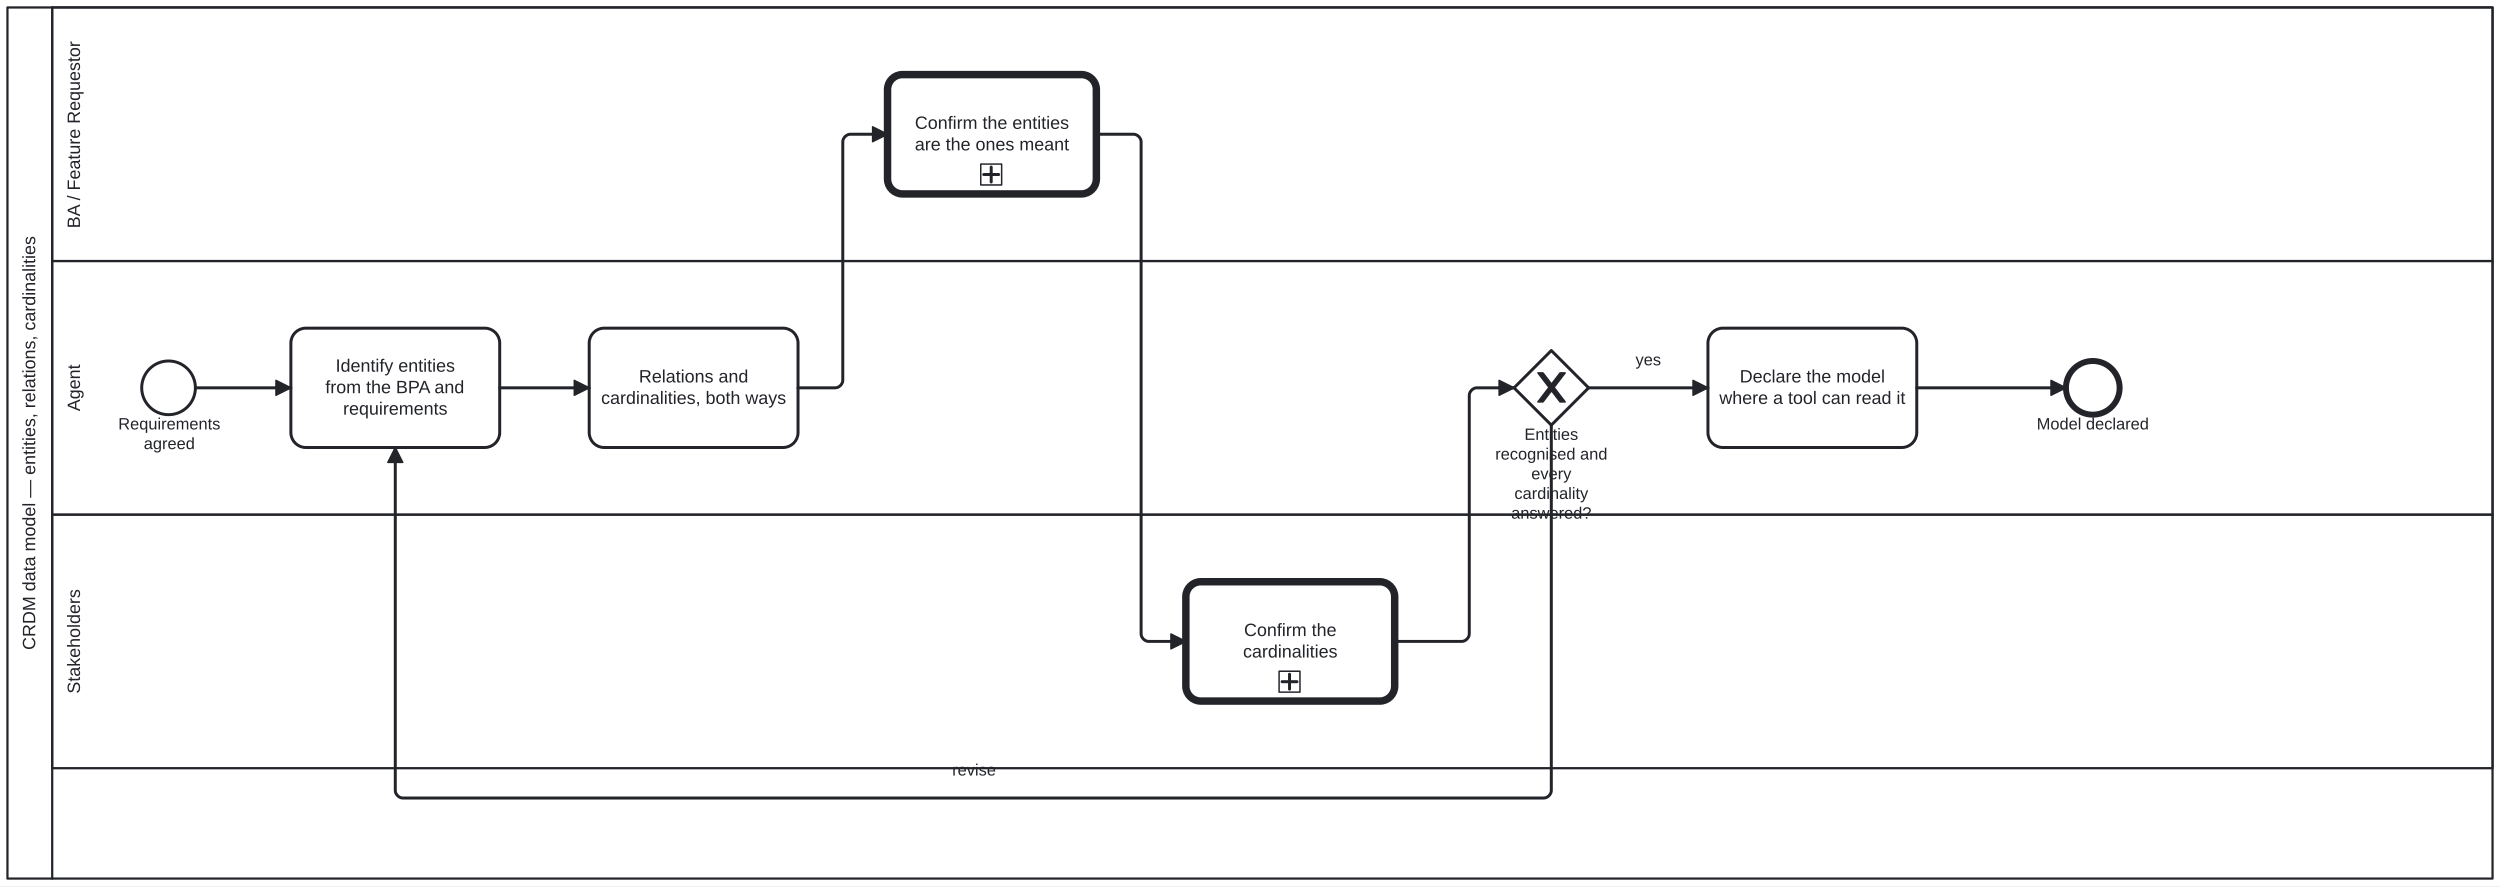
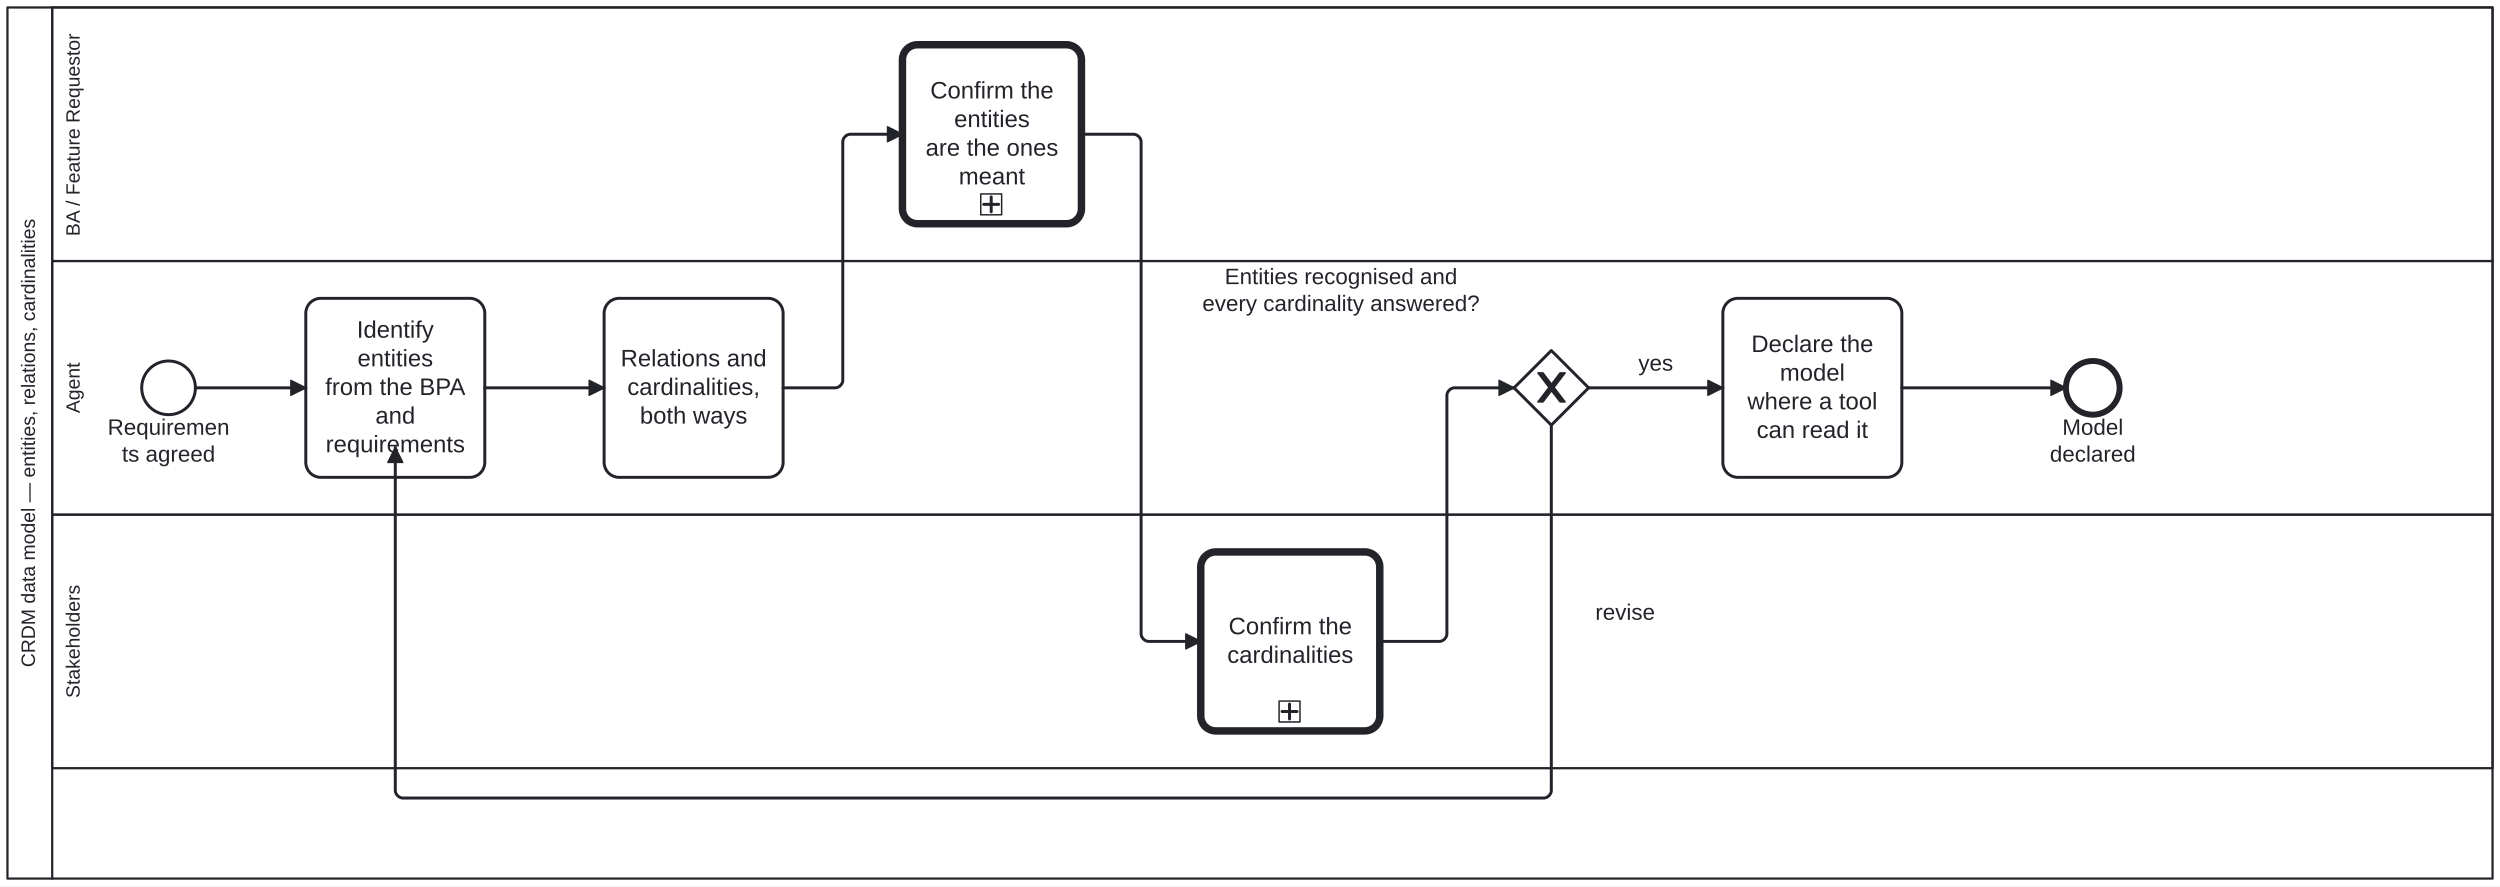
<svg xmlns="http://www.w3.org/2000/svg" width="100%" style="max-width:100%;height:auto" viewBox="155 75 1676 594" version="1.1">
  <rect x="155" y="75" width="1676" height="594" fill="#ffffff" />
  <g class="djs-group">
    <g class="djs-element djs-shape" data-element-id="Participant_Process_CRDM_DataModel" style="display: block;" transform="matrix(1 0 0 1 160 80)">
      <g class="djs-visual">
        <rect x="0" y="0" width="1666" height="584" rx="0" ry="0" style="stroke-linecap: round; stroke-linejoin: round; stroke: rgb(34, 36, 42); stroke-width: 1.5px; fill: white; fill-opacity: 0.95;" />
        <path style="fill: none; stroke-linecap: round; stroke-linejoin: round; stroke: rgb(34, 36, 42); stroke-width: 1.5px;" d="M30,0L30,584" />
-         <text lineHeight="1.2" class="djs-label" style="font-family: Arial, sans-serif; font-size: 12px; font-weight: normal; fill: rgb(34, 36, 42);" transform="matrix(-1.83697e-16 -1 1 -1.83697e-16 0 584)">
-           <tspan x="153.276" y="18.6">CRDM data model — entities, relations, cardinalities</tspan>
+         <text lineHeight="1.05" class="djs-label" transform="matrix(-1.83697e-16 -1 1 -1.83697e-16 0 584)" style="font-family: Arial, sans-serif; font-size: 13px; font-weight: normal; fill: rgb(34, 36, 42);">
+           <tspan x="141.716" y="18.413">CRDM data model — entities, relations, cardinalities</tspan>
        </text>
      </g>
      <rect class="djs-hit djs-hit-all" x="0" y="0" width="1666" height="584" style="fill: none; stroke-opacity: 0; stroke: white; stroke-width: 15px;" />
    </g>
    <g class="djs-children">
      <g class="djs-group">
        <g class="djs-element djs-shape" data-element-id="Lane_Stakeholders" style="display: block;" transform="matrix(1 0 0 1 190 420)">
          <g class="djs-visual">
            <rect x="0" y="0" width="1636" height="170" rx="0" ry="0" style="stroke-linecap: round; stroke-linejoin: round; stroke: rgb(34, 36, 42); stroke-width: 1.5px; fill: white; fill-opacity: 0.25;" />
-             <text lineHeight="1.2" class="djs-label" style="font-family: Arial, sans-serif; font-size: 12px; font-weight: normal; fill: rgb(34, 36, 42);" transform="matrix(-1.83697e-16 -1 1 -1.83697e-16 0 170)">
-               <tspan x="49.979" y="18.6">Stakeholders</tspan>
+             <text lineHeight="1.05" class="djs-label" transform="matrix(-1.83697e-16 -1 1 -1.83697e-16 0 170)" style="font-family: Arial, sans-serif; font-size: 13px; font-weight: normal; fill: rgb(34, 36, 42);">
+               <tspan x="47.06" y="18.413">Stakeholders</tspan>
            </text>
          </g>
          <rect class="djs-hit djs-hit-all" x="0" y="0" width="1636" height="170" style="fill: none; stroke-opacity: 0; stroke: white; stroke-width: 15px;" />
        </g>
      </g>
      <g class="djs-group">
        <g class="djs-element djs-shape" data-element-id="Lane_Agent" style="display: block;" transform="matrix(1 0 0 1 190 250)">
          <g class="djs-visual">
            <rect x="0" y="0" width="1636" height="170" rx="0" ry="0" style="stroke-linecap: round; stroke-linejoin: round; stroke: rgb(34, 36, 42); stroke-width: 1.5px; fill: white; fill-opacity: 0.25;" />
-             <text lineHeight="1.2" class="djs-label" style="font-family: Arial, sans-serif; font-size: 12px; font-weight: normal; fill: rgb(34, 36, 42);" transform="matrix(-1.83697e-16 -1 1 -1.83697e-16 0 170)">
-               <tspan x="69.32" y="18.6">Agent</tspan>
+             <text lineHeight="1.05" class="djs-label" transform="matrix(-1.83697e-16 -1 1 -1.83697e-16 0 170)" style="font-family: Arial, sans-serif; font-size: 13px; font-weight: normal; fill: rgb(34, 36, 42);">
+               <tspan x="68.014" y="18.413">Agent</tspan>
            </text>
          </g>
          <rect class="djs-hit djs-hit-all" x="0" y="0" width="1636" height="170" style="fill: none; stroke-opacity: 0; stroke: white; stroke-width: 15px;" />
        </g>
      </g>
      <g class="djs-group">
        <g class="djs-element djs-shape" data-element-id="Lane_BA" style="display: block;" transform="matrix(1 0 0 1 190 80)">
          <g class="djs-visual">
            <rect x="0" y="0" width="1636" height="170" rx="0" ry="0" style="stroke-linecap: round; stroke-linejoin: round; stroke: rgb(34, 36, 42); stroke-width: 1.5px; fill: white; fill-opacity: 0.25;" />
-             <text lineHeight="1.2" class="djs-label" style="font-family: Arial, sans-serif; font-size: 12px; font-weight: normal; fill: rgb(34, 36, 42);" transform="matrix(-1.83697e-16 -1 1 -1.83697e-16 0 170)">
-               <tspan x="21.968" y="18.6">BA / Feature Requestor</tspan>
+             <text lineHeight="1.05" class="djs-label" transform="matrix(-1.83697e-16 -1 1 -1.83697e-16 0 170)" style="font-family: Arial, sans-serif; font-size: 13px; font-weight: normal; fill: rgb(34, 36, 42);">
+               <tspan x="16.715" y="18.413">BA / Feature Requestor</tspan>
            </text>
          </g>
          <rect class="djs-hit djs-hit-all" x="0" y="0" width="1636" height="170" style="fill: none; stroke-opacity: 0; stroke: white; stroke-width: 15px;" />
        </g>
      </g>
      <g class="djs-group">
        <g class="djs-element djs-shape" data-element-id="Start_Process_CRDM_DataModel" style="display: block;" transform="matrix(1 0 0 1 250 317)">
          <g class="djs-visual">
            <circle cx="18" cy="18" r="18" style="stroke-linecap: round; stroke-linejoin: round; stroke: rgb(34, 36, 42); stroke-width: 2px; fill: white; fill-opacity: 0.95;" />
          </g>
          <rect class="djs-hit djs-hit-all" x="0" y="0" width="36" height="36" style="fill: none; stroke-opacity: 0; stroke: white; stroke-width: 15px;" />
        </g>
      </g>
      <g class="djs-group">
-         <g class="djs-element djs-shape" data-element-id="Start_Process_CRDM_DataModel_label" style="display: block;" transform="matrix(1 0 0 1 234 353)">
-           <g class="djs-visual">
-             <text lineHeight="1.2" class="djs-label" style="font-family: Arial, sans-serif; font-size: 11px; font-weight: normal; fill: rgb(34, 36, 42);">
-               <tspan x="0.262" y="9.9">Requirements</tspan>
-               <tspan x="17.374" y="23.1">agreed</tspan>
-             </text>
-           </g>
-           <rect class="djs-hit djs-hit-all" x="0" y="0" width="69" height="27" style="fill: none; stroke-opacity: 0; stroke: white; stroke-width: 15px;" />
-         </g>
-       </g>
-       <g class="djs-group">
-         <g class="djs-element djs-shape" data-element-id="A_Entities" style="display: block;" transform="matrix(1 0 0 1 350 295)">
-           <g class="djs-visual">
-             <rect x="0" y="0" width="140" height="80" rx="10" ry="10" style="stroke-linecap: round; stroke-linejoin: round; stroke: rgb(34, 36, 42); stroke-width: 2px; fill: white; fill-opacity: 0.95;" />
-             <text lineHeight="1.2" class="djs-label" style="font-family: Arial, sans-serif; font-size: 12px; font-weight: normal; fill: rgb(34, 36, 42);">
-               <tspan x="29.978" y="29.2">Identify entities</tspan>
-               <tspan x="23.087" y="43.6">from the BPA and </tspan>
-               <tspan x="34.984" y="58">requirements</tspan>
-             </text>
-           </g>
-           <rect class="djs-hit djs-hit-all" x="0" y="0" width="140" height="80" style="fill: none; stroke-opacity: 0; stroke: white; stroke-width: 15px;" />
-         </g>
-       </g>
-       <g class="djs-group">
-         <g class="djs-element djs-shape" data-element-id="A_Relations" style="display: block;" transform="matrix(1 0 0 1 550 295)">
-           <g class="djs-visual">
-             <rect x="0" y="0" width="140" height="80" rx="10" ry="10" style="stroke-linecap: round; stroke-linejoin: round; stroke: rgb(34, 36, 42); stroke-width: 2px; fill: white; fill-opacity: 0.95;" />
-             <text lineHeight="1.2" class="djs-label" style="font-family: Arial, sans-serif; font-size: 12px; font-weight: normal; fill: rgb(34, 36, 42);">
-               <tspan x="33.309" y="36.4">Relations and</tspan>
-               <tspan x="7.97" y="50.8">cardinalities, both ways</tspan>
-             </text>
-           </g>
-           <rect class="djs-hit djs-hit-all" x="0" y="0" width="140" height="80" style="fill: none; stroke-opacity: 0; stroke: white; stroke-width: 15px;" />
+         <g class="djs-element djs-shape" data-element-id="Start_Process_CRDM_DataModel_label" style="display: block;" transform="matrix(1 0 0 1 225 353)">
+           <g class="djs-visual">
+             <text lineHeight="1.2" class="djs-label" style="font-family: Arial, sans-serif; font-size: 15px; font-weight: normal; fill: rgb(34, 36, 42);">
+               <tspan x="2.146" y="13.5">Requiremen</tspan>
+               <tspan x="11.729" y="31.5">ts agreed</tspan>
+             </text>
+           </g>
+           <rect class="djs-hit djs-hit-all" x="0" y="0" width="86" height="36" style="fill: none; stroke-opacity: 0; stroke: white; stroke-width: 15px;" />
+         </g>
+       </g>
+       <g class="djs-group">
+         <g class="djs-element djs-shape" data-element-id="A_Entities" style="display: block;" transform="matrix(1 0 0 1 360 275)">
+           <g class="djs-visual">
+             <rect x="0" y="0" width="120" height="120" rx="10" ry="10" style="stroke-linecap: round; stroke-linejoin: round; stroke: rgb(34, 36, 42); stroke-width: 2px; fill: white; fill-opacity: 0.95;" />
+             <text lineHeight="1.2" class="djs-label" style="font-family: Arial, sans-serif; font-size: 16px; font-weight: normal; fill: rgb(34, 36, 42);">
+               <tspan x="34.207" y="26.4">Identify </tspan>
+               <tspan x="34.652" y="45.6">entities</tspan>
+               <tspan x="13.02" y="64.8">from the BPA </tspan>
+               <tspan x="46.652" y="84">and </tspan>
+               <tspan x="13.312" y="103.2">requirements</tspan>
+             </text>
+           </g>
+           <rect class="djs-hit djs-hit-all" x="0" y="0" width="120" height="120" style="fill: none; stroke-opacity: 0; stroke: white; stroke-width: 15px;" />
+         </g>
+       </g>
+       <g class="djs-group">
+         <g class="djs-element djs-shape" data-element-id="A_Relations" style="display: block;" transform="matrix(1 0 0 1 560 275)">
+           <g class="djs-visual">
+             <rect x="0" y="0" width="120" height="120" rx="10" ry="10" style="stroke-linecap: round; stroke-linejoin: round; stroke: rgb(34, 36, 42); stroke-width: 2px; fill: white; fill-opacity: 0.95;" />
+             <text lineHeight="1.2" class="djs-label" style="font-family: Arial, sans-serif; font-size: 16px; font-weight: normal; fill: rgb(34, 36, 42);">
+               <tspan x="11.078" y="45.6">Relations and</tspan>
+               <tspan x="15.535" y="64.8">cardinalities, </tspan>
+               <tspan x="23.98" y="84">both ways</tspan>
+             </text>
+           </g>
+           <rect class="djs-hit djs-hit-all" x="0" y="0" width="120" height="120" style="fill: none; stroke-opacity: 0; stroke: white; stroke-width: 15px;" />
        </g>
      </g>
      <g class="djs-group">
        <a class="fa-subprocess-link" href="https://litlfred.github.io/folio-assistant/cat-harness/process/Process_AskThePerson" target="_top">
-           <g class="djs-element djs-shape" data-element-id="BA_ConfirmEntities" style="display: block;" transform="matrix(1 0 0 1 750 125)">
+           <g class="djs-element djs-shape" data-element-id="BA_ConfirmEntities" style="display: block;" transform="matrix(1 0 0 1 760 105)">
            <g class="djs-visual">
-               <rect x="0" y="0" width="140" height="80" rx="10" ry="10" style="stroke-linecap: round; stroke-linejoin: round; stroke: rgb(34, 36, 42); stroke-width: 5px; fill: white; fill-opacity: 0.95;" />
-               <text lineHeight="1.2" class="djs-label" style="font-family: Arial, sans-serif; font-size: 12px; font-weight: normal; fill: rgb(34, 36, 42);">
-                 <tspan x="18.312" y="36.4">Confirm the entities</tspan>
-                 <tspan x="18.3" y="50.8">are the ones meant</tspan>
+               <rect x="0" y="0" width="120" height="120" rx="10" ry="10" style="stroke-linecap: round; stroke-linejoin: round; stroke: rgb(34, 36, 42); stroke-width: 5px; fill: white; fill-opacity: 0.95;" />
+               <text lineHeight="1.2" class="djs-label" style="font-family: Arial, sans-serif; font-size: 16px; font-weight: normal; fill: rgb(34, 36, 42);">
+                 <tspan x="18.652" y="36">Confirm the </tspan>
+                 <tspan x="34.652" y="55.2">entities</tspan>
+                 <tspan x="15.523" y="74.4">are the ones </tspan>
+                 <tspan x="37.766" y="93.6">meant</tspan>
              </text>
-               <rect x="0" y="0" width="14" height="14" rx="0" ry="0" style="stroke-linecap: round; stroke-linejoin: round; stroke: rgb(34, 36, 42); stroke-width: 1px; fill: white;" transform="matrix(1 0 0 1 62.5 60)" />
-               <path data-marker="sub-process" d="m62.5,60 m 7,2 l 0,10 m -5,-5 l 10,0" style="fill: white; stroke-linecap: round; stroke-linejoin: round; stroke: rgb(34, 36, 42); stroke-width: 2px;" />
+               <rect x="0" y="0" width="14" height="14" rx="0" ry="0" style="stroke-linecap: round; stroke-linejoin: round; stroke: rgb(34, 36, 42); stroke-width: 1px; fill: white;" transform="matrix(1 0 0 1 52.5 100)" />
+               <path data-marker="sub-process" d="m52.5,100 m 7,2 l 0,10 m -5,-5 l 10,0" style="fill: white; stroke-linecap: round; stroke-linejoin: round; stroke: rgb(34, 36, 42); stroke-width: 2px;" />
            </g>
-             <rect class="djs-hit djs-hit-all" x="0" y="0" width="140" height="80" style="fill: none; stroke-opacity: 0; stroke: white; stroke-width: 15px;" />
+             <rect class="djs-hit djs-hit-all" x="0" y="0" width="120" height="120" style="fill: none; stroke-opacity: 0; stroke: white; stroke-width: 15px;" />
          </g>
        </a>
      </g>
      <g class="djs-group">
        <a class="fa-subprocess-link" href="https://litlfred.github.io/folio-assistant/cat-harness/process/Process_AskThePerson" target="_top">
-           <g class="djs-element djs-shape" data-element-id="S_ConfirmCardinality" style="display: block;" transform="matrix(1 0 0 1 950 465)">
+           <g class="djs-element djs-shape" data-element-id="S_ConfirmCardinality" style="display: block;" transform="matrix(1 0 0 1 960 445)">
            <g class="djs-visual">
-               <rect x="0" y="0" width="140" height="80" rx="10" ry="10" style="stroke-linecap: round; stroke-linejoin: round; stroke: rgb(34, 36, 42); stroke-width: 5px; fill: white; fill-opacity: 0.95;" />
-               <text lineHeight="1.2" class="djs-label" style="font-family: Arial, sans-serif; font-size: 12px; font-weight: normal; fill: rgb(34, 36, 42);">
-                 <tspan x="38.989" y="36.4">Confirm the</tspan>
-                 <tspan x="38.318" y="50.8">cardinalities</tspan>
+               <rect x="0" y="0" width="120" height="120" rx="10" ry="10" style="stroke-linecap: round; stroke-linejoin: round; stroke: rgb(34, 36, 42); stroke-width: 5px; fill: white; fill-opacity: 0.95;" />
+               <text lineHeight="1.2" class="djs-label" style="font-family: Arial, sans-serif; font-size: 16px; font-weight: normal; fill: rgb(34, 36, 42);">
+                 <tspan x="18.652" y="55.2">Confirm the</tspan>
+                 <tspan x="17.758" y="74.4">cardinalities</tspan>
              </text>
-               <rect x="0" y="0" width="14" height="14" rx="0" ry="0" style="stroke-linecap: round; stroke-linejoin: round; stroke: rgb(34, 36, 42); stroke-width: 1px; fill: white;" transform="matrix(1 0 0 1 62.5 60)" />
-               <path data-marker="sub-process" d="m62.5,60 m 7,2 l 0,10 m -5,-5 l 10,0" style="fill: white; stroke-linecap: round; stroke-linejoin: round; stroke: rgb(34, 36, 42); stroke-width: 2px;" />
+               <rect x="0" y="0" width="14" height="14" rx="0" ry="0" style="stroke-linecap: round; stroke-linejoin: round; stroke: rgb(34, 36, 42); stroke-width: 1px; fill: white;" transform="matrix(1 0 0 1 52.5 100)" />
+               <path data-marker="sub-process" d="m52.5,100 m 7,2 l 0,10 m -5,-5 l 10,0" style="fill: white; stroke-linecap: round; stroke-linejoin: round; stroke: rgb(34, 36, 42); stroke-width: 2px;" />
            </g>
-             <rect class="djs-hit djs-hit-all" x="0" y="0" width="140" height="80" style="fill: none; stroke-opacity: 0; stroke: white; stroke-width: 15px;" />
+             <rect class="djs-hit djs-hit-all" x="0" y="0" width="120" height="120" style="fill: none; stroke-opacity: 0; stroke: white; stroke-width: 15px;" />
          </g>
        </a>
      </g>
      <g class="djs-group">
        <g class="djs-element djs-shape" data-element-id="GW_Model" style="display: block;" transform="matrix(1 0 0 1 1170 310)">
          <g class="djs-visual">
            <polygon points="25,0 50,25 25,50 0,25" style="stroke-linecap: round; stroke-linejoin: round; stroke: rgb(34, 36, 42); stroke-width: 2px; fill: white; fill-opacity: 0.95;" />
            <path d="m 16,15 7.429,9.714 -7.429,9.714 3.429,0 5.714,-7.464 5.714,7.464 3.429,0 -7.429,-9.714 7.429,-9.714 -3.429,0 -5.714,7.464 -5.714,-7.464 -3.429,0 z" style="fill: rgb(34, 36, 42); stroke-linecap: round; stroke-linejoin: round; stroke: rgb(34, 36, 42); stroke-width: 1px;" />
          </g>
          <rect class="djs-hit djs-hit-all" x="0" y="0" width="50" height="50" style="fill: none; stroke-opacity: 0; stroke: white; stroke-width: 15px;" />
        </g>
      </g>
      <g class="djs-group">
-         <g class="djs-element djs-shape" data-element-id="GW_Model_label" style="display: block;" transform="matrix(1 0 0 1 1155 360)">
-           <g class="djs-visual">
-             <text lineHeight="1.2" class="djs-label" style="font-family: Arial, sans-serif; font-size: 11px; font-weight: normal; fill: rgb(34, 36, 42);">
-               <tspan x="21.964" y="9.9">Entities </tspan>
-               <tspan x="2.389" y="23.1">recognised and</tspan>
-               <tspan x="26.551" y="36.3">every </tspan>
-               <tspan x="15.239" y="49.5">cardinality </tspan>
-               <tspan x="13.094" y="62.7">answered?</tspan>
-             </text>
-           </g>
-           <rect class="djs-hit djs-hit-all" x="0" y="0" width="80" height="53" style="fill: none; stroke-opacity: 0; stroke: white; stroke-width: 15px;" />
-         </g>
-       </g>
-       <g class="djs-group">
-         <g class="djs-element djs-shape" data-element-id="A_Declare" style="display: block;" transform="matrix(1 0 0 1 1300 295)">
-           <g class="djs-visual">
-             <rect x="0" y="0" width="140" height="80" rx="10" ry="10" style="stroke-linecap: round; stroke-linejoin: round; stroke: rgb(34, 36, 42); stroke-width: 2px; fill: white; fill-opacity: 0.95;" />
-             <text lineHeight="1.2" class="djs-label" style="font-family: Arial, sans-serif; font-size: 12px; font-weight: normal; fill: rgb(34, 36, 42);">
-               <tspan x="21.309" y="36.4">Declare the model</tspan>
-               <tspan x="7.63" y="50.8">where a tool can read it</tspan>
-             </text>
-           </g>
-           <rect class="djs-hit djs-hit-all" x="0" y="0" width="140" height="80" style="fill: none; stroke-opacity: 0; stroke: white; stroke-width: 15px;" />
+         <g class="djs-element djs-shape" data-element-id="GW_Model_label" style="display: block;" transform="matrix(1 0 0 1 961 252)">
+           <g class="djs-visual">
+             <text lineHeight="1.2" class="djs-label" style="font-family: Arial, sans-serif; font-size: 15px; font-weight: normal; fill: rgb(34, 36, 42);">
+               <tspan x="15.034" y="13.5">Entities recognised and</tspan>
+               <tspan x="0.037" y="31.5">every cardinality answered?</tspan>
+             </text>
+           </g>
+           <rect class="djs-hit djs-hit-all" x="0" y="0" width="186" height="36" style="fill: none; stroke-opacity: 0; stroke: white; stroke-width: 15px;" />
+         </g>
+       </g>
+       <g class="djs-group">
+         <g class="djs-element djs-shape" data-element-id="A_Declare" style="display: block;" transform="matrix(1 0 0 1 1310 275)">
+           <g class="djs-visual">
+             <rect x="0" y="0" width="120" height="120" rx="10" ry="10" style="stroke-linecap: round; stroke-linejoin: round; stroke: rgb(34, 36, 42); stroke-width: 2px; fill: white; fill-opacity: 0.95;" />
+             <text lineHeight="1.2" class="djs-label" style="font-family: Arial, sans-serif; font-size: 16px; font-weight: normal; fill: rgb(34, 36, 42);">
+               <tspan x="19.09" y="36">Declare the </tspan>
+               <tspan x="38.211" y="55.2">model</tspan>
+               <tspan x="16.418" y="74.4">where a tool </tspan>
+               <tspan x="22.645" y="93.6">can read it</tspan>
+             </text>
+           </g>
+           <rect class="djs-hit djs-hit-all" x="0" y="0" width="120" height="120" style="fill: none; stroke-opacity: 0; stroke: white; stroke-width: 15px;" />
        </g>
      </g>
      <g class="djs-group">
        <g class="djs-element djs-shape" data-element-id="End_Process_CRDM_DataModel" style="display: block;" transform="matrix(1 0 0 1 1540 317)">
          <g class="djs-visual">
            <circle cx="18" cy="18" r="18" style="stroke-linecap: round; stroke-linejoin: round; stroke: rgb(34, 36, 42); stroke-width: 4px; fill: white; fill-opacity: 0.95;" />
          </g>
          <rect class="djs-hit djs-hit-all" x="0" y="0" width="36" height="36" style="fill: none; stroke-opacity: 0; stroke: white; stroke-width: 15px;" />
        </g>
      </g>
      <g class="djs-group">
-         <g class="djs-element djs-shape" data-element-id="End_Process_CRDM_DataModel_label" style="display: block;" transform="matrix(1 0 0 1 1520 353)">
-           <g class="djs-visual">
-             <text lineHeight="1.2" class="djs-label" style="font-family: Arial, sans-serif; font-size: 11px; font-weight: normal; fill: rgb(34, 36, 42);">
-               <tspan x="0.394" y="9.9">Model declared</tspan>
-             </text>
-           </g>
-           <rect class="djs-hit djs-hit-all" x="0" y="0" width="76" height="14" style="fill: none; stroke-opacity: 0; stroke: white; stroke-width: 15px;" />
+         <g class="djs-element djs-shape" data-element-id="End_Process_CRDM_DataModel_label" style="display: block;" transform="matrix(1 0 0 1 1529 353)">
+           <g class="djs-visual">
+             <text lineHeight="1.2" class="djs-label" style="font-family: Arial, sans-serif; font-size: 15px; font-weight: normal; fill: rgb(34, 36, 42);">
+               <tspan x="8.573" y="13.5">Model </tspan>
+               <tspan x="0.23" y="31.5">declared</tspan>
+             </text>
+           </g>
+           <rect class="djs-hit djs-hit-all" x="0" y="0" width="58" height="36" style="fill: none; stroke-opacity: 0; stroke: white; stroke-width: 15px;" />
        </g>
      </g>
      <g class="djs-group">
        <g class="djs-element djs-connection" data-element-id="SF_Process_CRDM_DataModel_1" style="display: block;">
          <g class="djs-visual">
            <defs>
              <marker id="folio-marker-1" viewBox="0 0 20 20" refX="11" refY="10" markerWidth="10" markerHeight="10" orient="auto">
                <path d="M 1 5 L 11 10 L 1 15 Z" style="stroke-linecap: round; stroke-linejoin: round; stroke: rgb(34, 36, 42); stroke-width: 1px; fill: rgb(34, 36, 42);" />
              </marker>
            </defs>
-             <path data-corner-radius="5" style="fill: none; stroke-linecap: round; stroke-linejoin: round; stroke: rgb(34, 36, 42); stroke-width: 2px; marker-end: url('#folio-marker-1');" d="M286,335L350,335" />
-           </g>
-           <path d="M286,335L350,335" class="djs-hit djs-hit-stroke" style="fill: none; stroke-opacity: 0; stroke: white; stroke-width: 15px;" />
+             <path data-corner-radius="5" style="fill: none; stroke-linecap: round; stroke-linejoin: round; stroke: rgb(34, 36, 42); stroke-width: 2px; marker-end: url('#folio-marker-1');" d="M286,335L360,335" />
+           </g>
+           <path d="M286,335L360,335" class="djs-hit djs-hit-stroke" style="fill: none; stroke-opacity: 0; stroke: white; stroke-width: 15px;" />
        </g>
      </g>
      <g class="djs-group">
        <g class="djs-element djs-connection" data-element-id="SF_Process_CRDM_DataModel_2" style="display: block;">
          <g class="djs-visual">
            <defs>
              <marker id="folio-marker-2" viewBox="0 0 20 20" refX="11" refY="10" markerWidth="10" markerHeight="10" orient="auto">
                <path d="M 1 5 L 11 10 L 1 15 Z" style="stroke-linecap: round; stroke-linejoin: round; stroke: rgb(34, 36, 42); stroke-width: 1px; fill: rgb(34, 36, 42);" />
              </marker>
            </defs>
-             <path data-corner-radius="5" style="fill: none; stroke-linecap: round; stroke-linejoin: round; stroke: rgb(34, 36, 42); stroke-width: 2px; marker-end: url('#folio-marker-2');" d="M490,335L550,335" />
-           </g>
-           <path d="M490,335L550,335" class="djs-hit djs-hit-stroke" style="fill: none; stroke-opacity: 0; stroke: white; stroke-width: 15px;" />
+             <path data-corner-radius="5" style="fill: none; stroke-linecap: round; stroke-linejoin: round; stroke: rgb(34, 36, 42); stroke-width: 2px; marker-end: url('#folio-marker-2');" d="M480,335L560,335" />
+           </g>
+           <path d="M480,335L560,335" class="djs-hit djs-hit-stroke" style="fill: none; stroke-opacity: 0; stroke: white; stroke-width: 15px;" />
        </g>
      </g>
      <g class="djs-group">
        <g class="djs-element djs-connection" data-element-id="SF_Process_CRDM_DataModel_3" style="display: block;">
          <g class="djs-visual">
            <defs>
              <marker id="folio-marker-3" viewBox="0 0 20 20" refX="11" refY="10" markerWidth="10" markerHeight="10" orient="auto">
                <path d="M 1 5 L 11 10 L 1 15 Z" style="stroke-linecap: round; stroke-linejoin: round; stroke: rgb(34, 36, 42); stroke-width: 1px; fill: rgb(34, 36, 42);" />
              </marker>
            </defs>
-             <path data-corner-radius="5" style="fill: none; stroke-linecap: round; stroke-linejoin: round; stroke: rgb(34, 36, 42); stroke-width: 2px; marker-end: url('#folio-marker-3');" d="M690,335L715,335C717.5,335,720,332.5,720,330L720,170C720,167.5,722.5,165,725,165L750,165" />
-           </g>
-           <path d="M690,335L720,335L720,165L750,165" class="djs-hit djs-hit-stroke" style="fill: none; stroke-opacity: 0; stroke: white; stroke-width: 15px;" />
+             <path data-corner-radius="5" style="fill: none; stroke-linecap: round; stroke-linejoin: round; stroke: rgb(34, 36, 42); stroke-width: 2px; marker-end: url('#folio-marker-3');" d="M680,335L715,335C717.5,335,720,332.5,720,330L720,170C720,167.5,722.5,165,725,165L760,165" />
+           </g>
+           <path d="M680,335L720,335L720,165L760,165" class="djs-hit djs-hit-stroke" style="fill: none; stroke-opacity: 0; stroke: white; stroke-width: 15px;" />
        </g>
      </g>
      <g class="djs-group">
        <g class="djs-element djs-connection" data-element-id="SF_Process_CRDM_DataModel_4" style="display: block;">
          <g class="djs-visual">
            <defs>
              <marker id="folio-marker-4" viewBox="0 0 20 20" refX="11" refY="10" markerWidth="10" markerHeight="10" orient="auto">
                <path d="M 1 5 L 11 10 L 1 15 Z" style="stroke-linecap: round; stroke-linejoin: round; stroke: rgb(34, 36, 42); stroke-width: 1px; fill: rgb(34, 36, 42);" />
              </marker>
            </defs>
-             <path data-corner-radius="5" style="fill: none; stroke-linecap: round; stroke-linejoin: round; stroke: rgb(34, 36, 42); stroke-width: 2px; marker-end: url('#folio-marker-4');" d="M890,165L915,165C917.5,165,920,167.5,920,170L920,500C920,502.5,922.5,505,925,505L950,505" />
-           </g>
-           <path d="M890,165L920,165L920,505L950,505" class="djs-hit djs-hit-stroke" style="fill: none; stroke-opacity: 0; stroke: white; stroke-width: 15px;" />
+             <path data-corner-radius="5" style="fill: none; stroke-linecap: round; stroke-linejoin: round; stroke: rgb(34, 36, 42); stroke-width: 2px; marker-end: url('#folio-marker-4');" d="M880,165L915,165C917.5,165,920,167.5,920,170L920,500C920,502.5,922.5,505,925,505L960,505" />
+           </g>
+           <path d="M880,165L920,165L920,505L960,505" class="djs-hit djs-hit-stroke" style="fill: none; stroke-opacity: 0; stroke: white; stroke-width: 15px;" />
        </g>
      </g>
      <g class="djs-group">
        <g class="djs-element djs-connection" data-element-id="SF_Process_CRDM_DataModel_5" style="display: block;">
          <g class="djs-visual">
            <defs>
              <marker id="folio-marker-5" viewBox="0 0 20 20" refX="11" refY="10" markerWidth="10" markerHeight="10" orient="auto">
                <path d="M 1 5 L 11 10 L 1 15 Z" style="stroke-linecap: round; stroke-linejoin: round; stroke: rgb(34, 36, 42); stroke-width: 1px; fill: rgb(34, 36, 42);" />
              </marker>
            </defs>
-             <path data-corner-radius="5" style="fill: none; stroke-linecap: round; stroke-linejoin: round; stroke: rgb(34, 36, 42); stroke-width: 2px; marker-end: url('#folio-marker-5');" d="M1090,505L1135,505C1137.5,505,1140,502.5,1140,500L1140,340C1140,337.5,1142.5,335,1145,335L1170,335" />
-           </g>
-           <path d="M1090,505L1140,505L1140,335L1170,335" class="djs-hit djs-hit-stroke" style="fill: none; stroke-opacity: 0; stroke: white; stroke-width: 15px;" />
+             <path data-corner-radius="5" style="fill: none; stroke-linecap: round; stroke-linejoin: round; stroke: rgb(34, 36, 42); stroke-width: 2px; marker-end: url('#folio-marker-5');" d="M1080,505L1120,505C1122.5,505,1125,502.5,1125,500L1125,340C1125,337.5,1127.5,335,1130,335L1170,335" />
+           </g>
+           <path d="M1080,505L1125,505L1125,335L1170,335" class="djs-hit djs-hit-stroke" style="fill: none; stroke-opacity: 0; stroke: white; stroke-width: 15px;" />
        </g>
      </g>
      <g class="djs-group">
        <g class="djs-element djs-connection" data-element-id="SF_Process_CRDM_DataModel_6" style="display: block;">
          <g class="djs-visual">
            <defs>
              <marker id="folio-marker-6" viewBox="0 0 20 20" refX="11" refY="10" markerWidth="10" markerHeight="10" orient="auto">
                <path d="M 1 5 L 11 10 L 1 15 Z" style="stroke-linecap: round; stroke-linejoin: round; stroke: rgb(34, 36, 42); stroke-width: 1px; fill: rgb(34, 36, 42);" />
              </marker>
            </defs>
            <path data-corner-radius="5" style="fill: none; stroke-linecap: round; stroke-linejoin: round; stroke: rgb(34, 36, 42); stroke-width: 2px; marker-end: url('#folio-marker-6');" d="M1195,360L1195,605C1195,607.5,1192.5,610,1190,610L425,610C422.5,610,420,607.5,420,605L420,375" />
          </g>
          <path d="M1195,360L1195,610L420,610L420,375" class="djs-hit djs-hit-stroke" style="fill: none; stroke-opacity: 0; stroke: white; stroke-width: 15px;" />
        </g>
      </g>
      <g class="djs-group">
-         <g class="djs-element djs-shape" data-element-id="SF_Process_CRDM_DataModel_6_label" style="display: block;" transform="matrix(1 0 0 1 793 585)">
-           <g class="djs-visual">
-             <text lineHeight="1.2" class="djs-label" style="font-family: Arial, sans-serif; font-size: 11px; font-weight: normal; fill: rgb(34, 36, 42);">
-               <tspan x="0.329" y="9.9">revise</tspan>
-             </text>
-           </g>
-           <rect class="djs-hit djs-hit-all" x="0" y="0" width="30" height="14" style="fill: none; stroke-opacity: 0; stroke: white; stroke-width: 15px;" />
+         <g class="djs-element djs-shape" data-element-id="SF_Process_CRDM_DataModel_6_label" style="display: block;" transform="matrix(1 0 0 1 1224 477)">
+           <g class="djs-visual">
+             <text lineHeight="1.2" class="djs-label" style="font-family: Arial, sans-serif; font-size: 15px; font-weight: normal; fill: rgb(34, 36, 42);">
+               <tspan x="0.494" y="13.5">revise</tspan>
+             </text>
+           </g>
+           <rect class="djs-hit djs-hit-all" x="0" y="0" width="41" height="18" style="fill: none; stroke-opacity: 0; stroke: white; stroke-width: 15px;" />
        </g>
      </g>
      <g class="djs-group">
        <g class="djs-element djs-connection" data-element-id="SF_Process_CRDM_DataModel_7" style="display: block;">
          <g class="djs-visual">
            <defs>
              <marker id="folio-marker-7" viewBox="0 0 20 20" refX="11" refY="10" markerWidth="10" markerHeight="10" orient="auto">
                <path d="M 1 5 L 11 10 L 1 15 Z" style="stroke-linecap: round; stroke-linejoin: round; stroke: rgb(34, 36, 42); stroke-width: 1px; fill: rgb(34, 36, 42);" />
              </marker>
            </defs>
-             <path data-corner-radius="5" style="fill: none; stroke-linecap: round; stroke-linejoin: round; stroke: rgb(34, 36, 42); stroke-width: 2px; marker-end: url('#folio-marker-7');" d="M1220,335L1300,335" />
-           </g>
-           <path d="M1220,335L1300,335" class="djs-hit djs-hit-stroke" style="fill: none; stroke-opacity: 0; stroke: white; stroke-width: 15px;" />
-         </g>
-       </g>
-       <g class="djs-group">
-         <g class="djs-element djs-shape" data-element-id="SF_Process_CRDM_DataModel_7_label" style="display: block;" transform="matrix(1 0 0 1 1251 310)">
-           <g class="djs-visual">
-             <text lineHeight="1.2" class="djs-label" style="font-family: Arial, sans-serif; font-size: 11px; font-weight: normal; fill: rgb(34, 36, 42);">
-               <tspan x="0.441" y="9.9">yes</tspan>
-             </text>
-           </g>
-           <rect class="djs-hit djs-hit-all" x="0" y="0" width="18" height="14" style="fill: none; stroke-opacity: 0; stroke: white; stroke-width: 15px;" />
+             <path data-corner-radius="5" style="fill: none; stroke-linecap: round; stroke-linejoin: round; stroke: rgb(34, 36, 42); stroke-width: 2px; marker-end: url('#folio-marker-7');" d="M1220,335L1310,335" />
+           </g>
+           <path d="M1220,335L1310,335" class="djs-hit djs-hit-stroke" style="fill: none; stroke-opacity: 0; stroke: white; stroke-width: 15px;" />
+         </g>
+       </g>
+       <g class="djs-group">
+         <g class="djs-element djs-shape" data-element-id="SF_Process_CRDM_DataModel_7_label" style="display: block;" transform="matrix(1 0 0 1 1253 310)">
+           <g class="djs-visual">
+             <text lineHeight="1.2" class="djs-label" style="font-family: Arial, sans-serif; font-size: 15px; font-weight: normal; fill: rgb(34, 36, 42);">
+               <tspan x="0.329" y="13.5">yes</tspan>
+             </text>
+           </g>
+           <rect class="djs-hit djs-hit-all" x="0" y="0" width="24" height="18" style="fill: none; stroke-opacity: 0; stroke: white; stroke-width: 15px;" />
        </g>
      </g>
      <g class="djs-group">
        <g class="djs-element djs-connection" data-element-id="SF_Process_CRDM_DataModel_8" style="display: block;">
          <g class="djs-visual">
            <defs>
              <marker id="folio-marker-8" viewBox="0 0 20 20" refX="11" refY="10" markerWidth="10" markerHeight="10" orient="auto">
                <path d="M 1 5 L 11 10 L 1 15 Z" style="stroke-linecap: round; stroke-linejoin: round; stroke: rgb(34, 36, 42); stroke-width: 1px; fill: rgb(34, 36, 42);" />
              </marker>
            </defs>
-             <path data-corner-radius="5" style="fill: none; stroke-linecap: round; stroke-linejoin: round; stroke: rgb(34, 36, 42); stroke-width: 2px; marker-end: url('#folio-marker-8');" d="M1440,335L1540,335" />
-           </g>
-           <path d="M1440,335L1540,335" class="djs-hit djs-hit-stroke" style="fill: none; stroke-opacity: 0; stroke: white; stroke-width: 15px;" />
+             <path data-corner-radius="5" style="fill: none; stroke-linecap: round; stroke-linejoin: round; stroke: rgb(34, 36, 42); stroke-width: 2px; marker-end: url('#folio-marker-8');" d="M1430,335L1540,335" />
+           </g>
+           <path d="M1430,335L1540,335" class="djs-hit djs-hit-stroke" style="fill: none; stroke-opacity: 0; stroke: white; stroke-width: 15px;" />
        </g>
      </g>
    </g>
  </g>
</svg>
